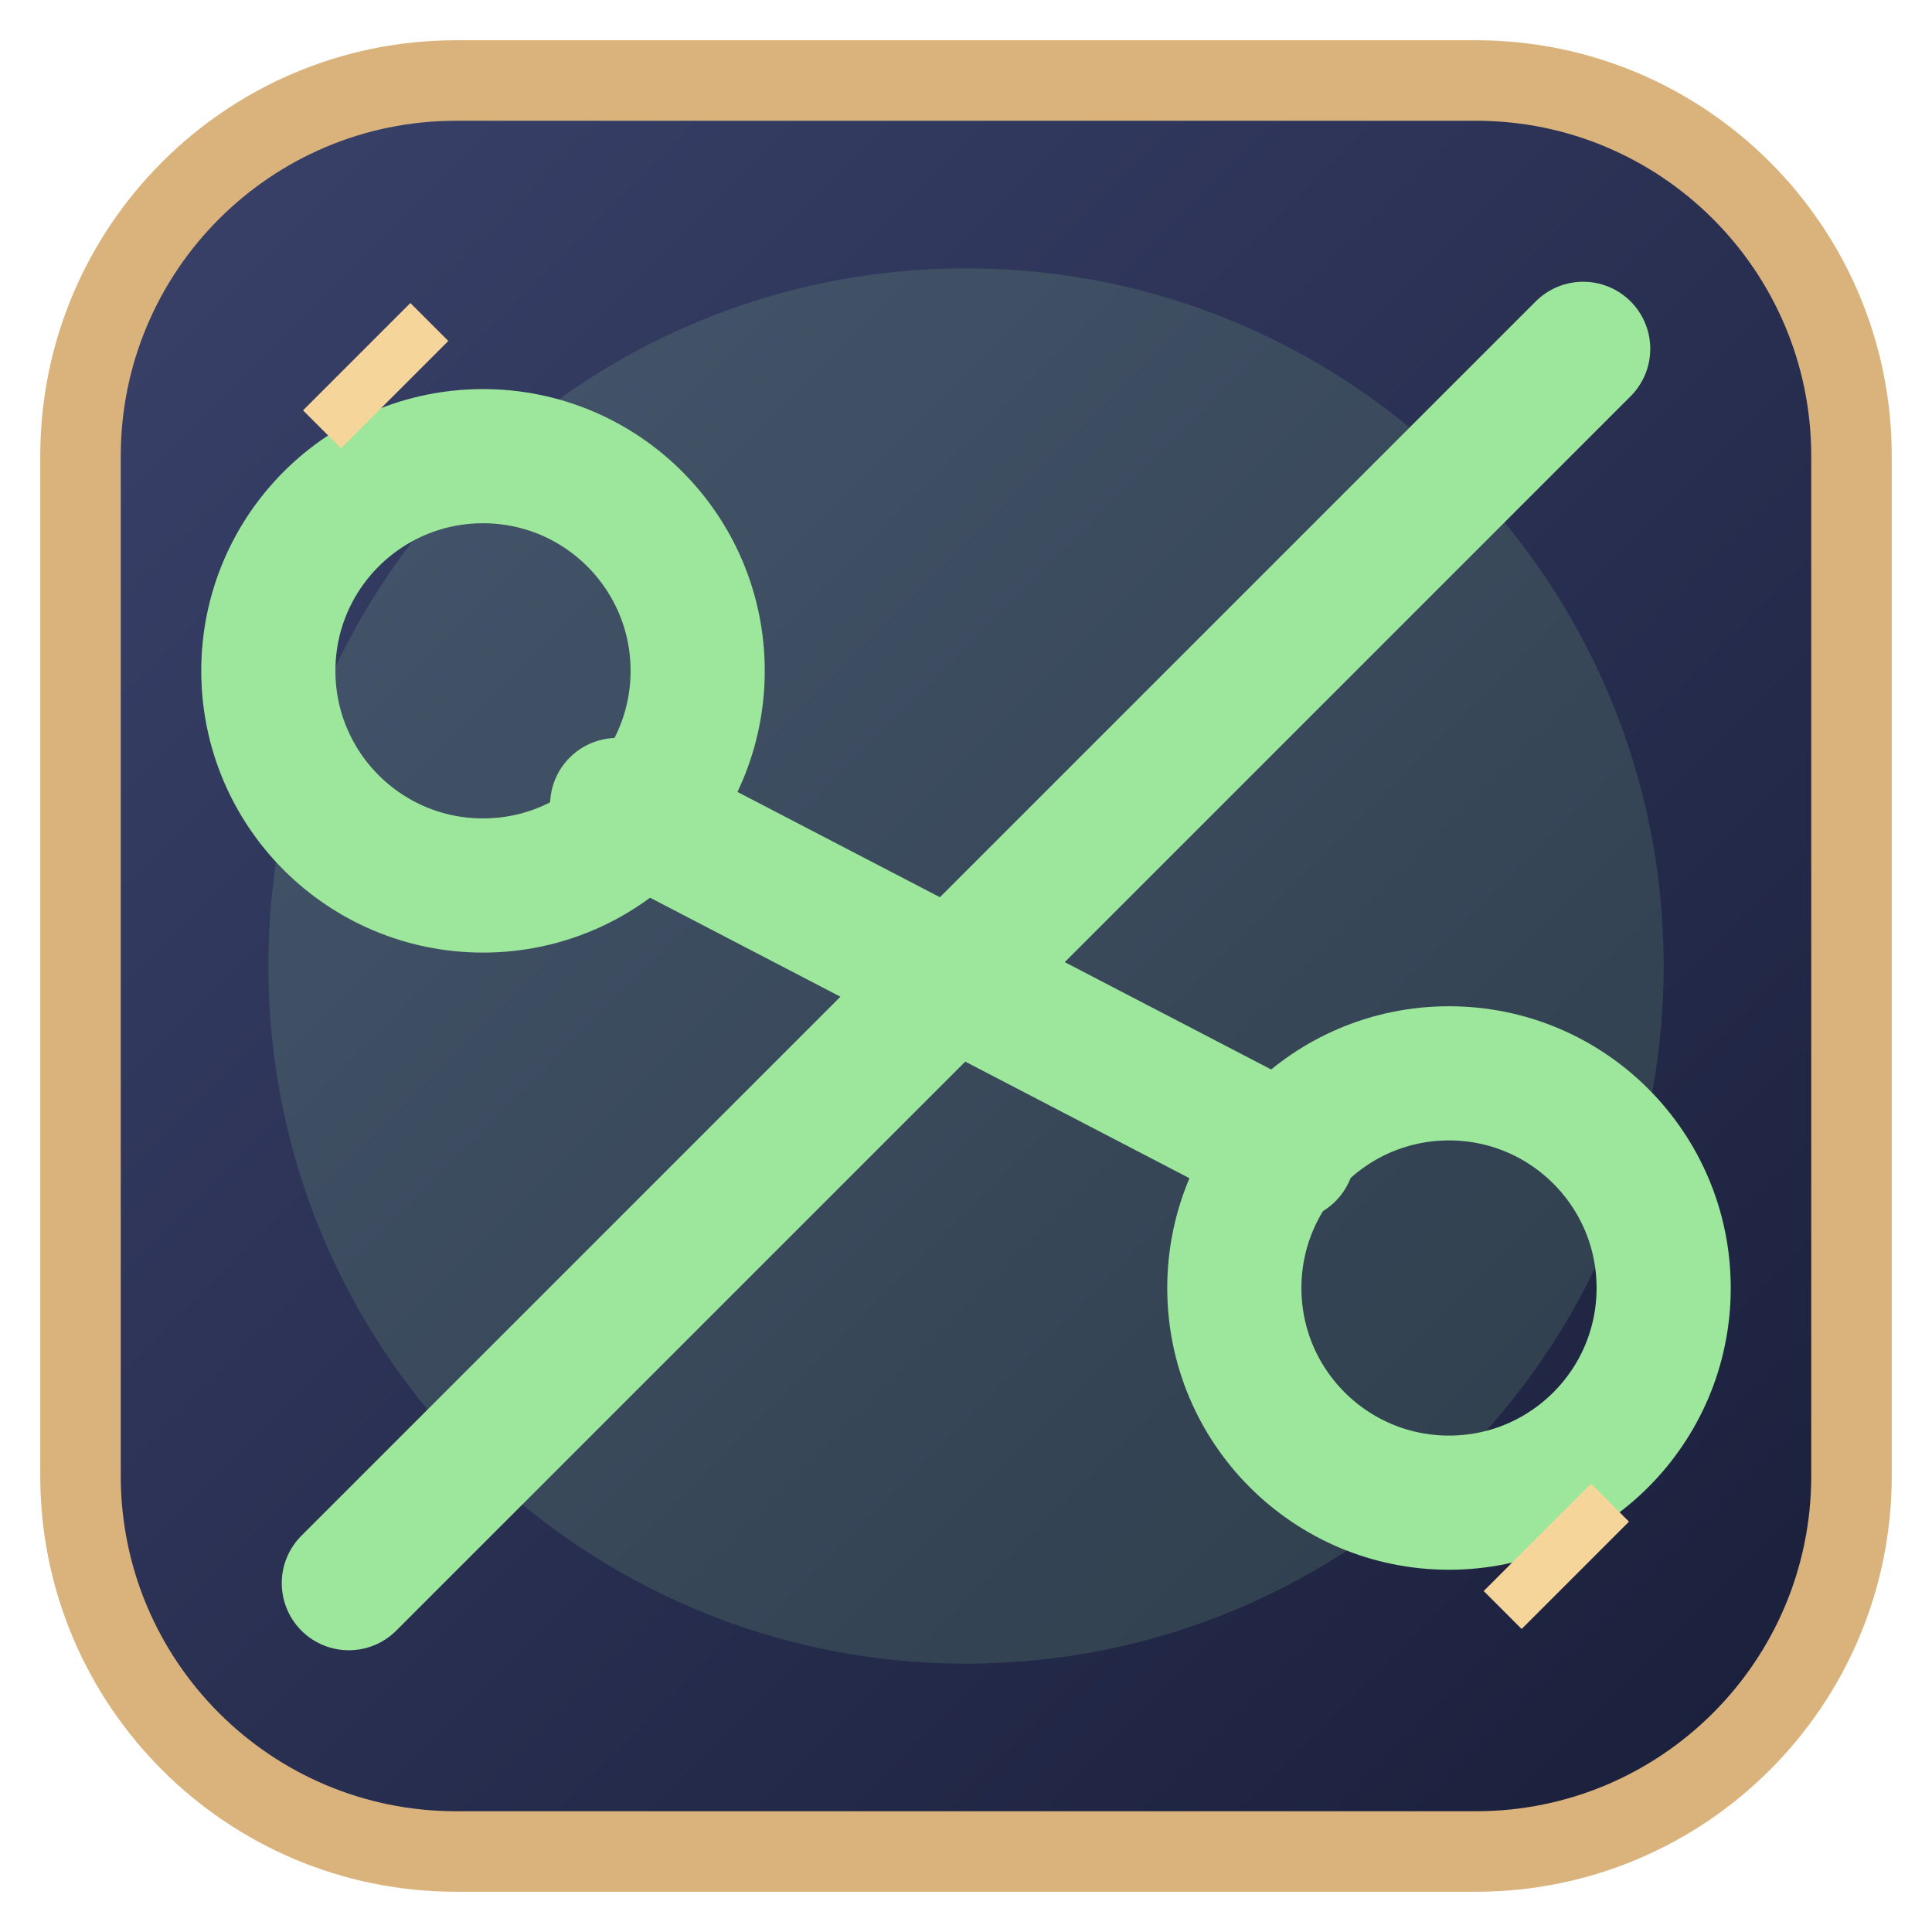
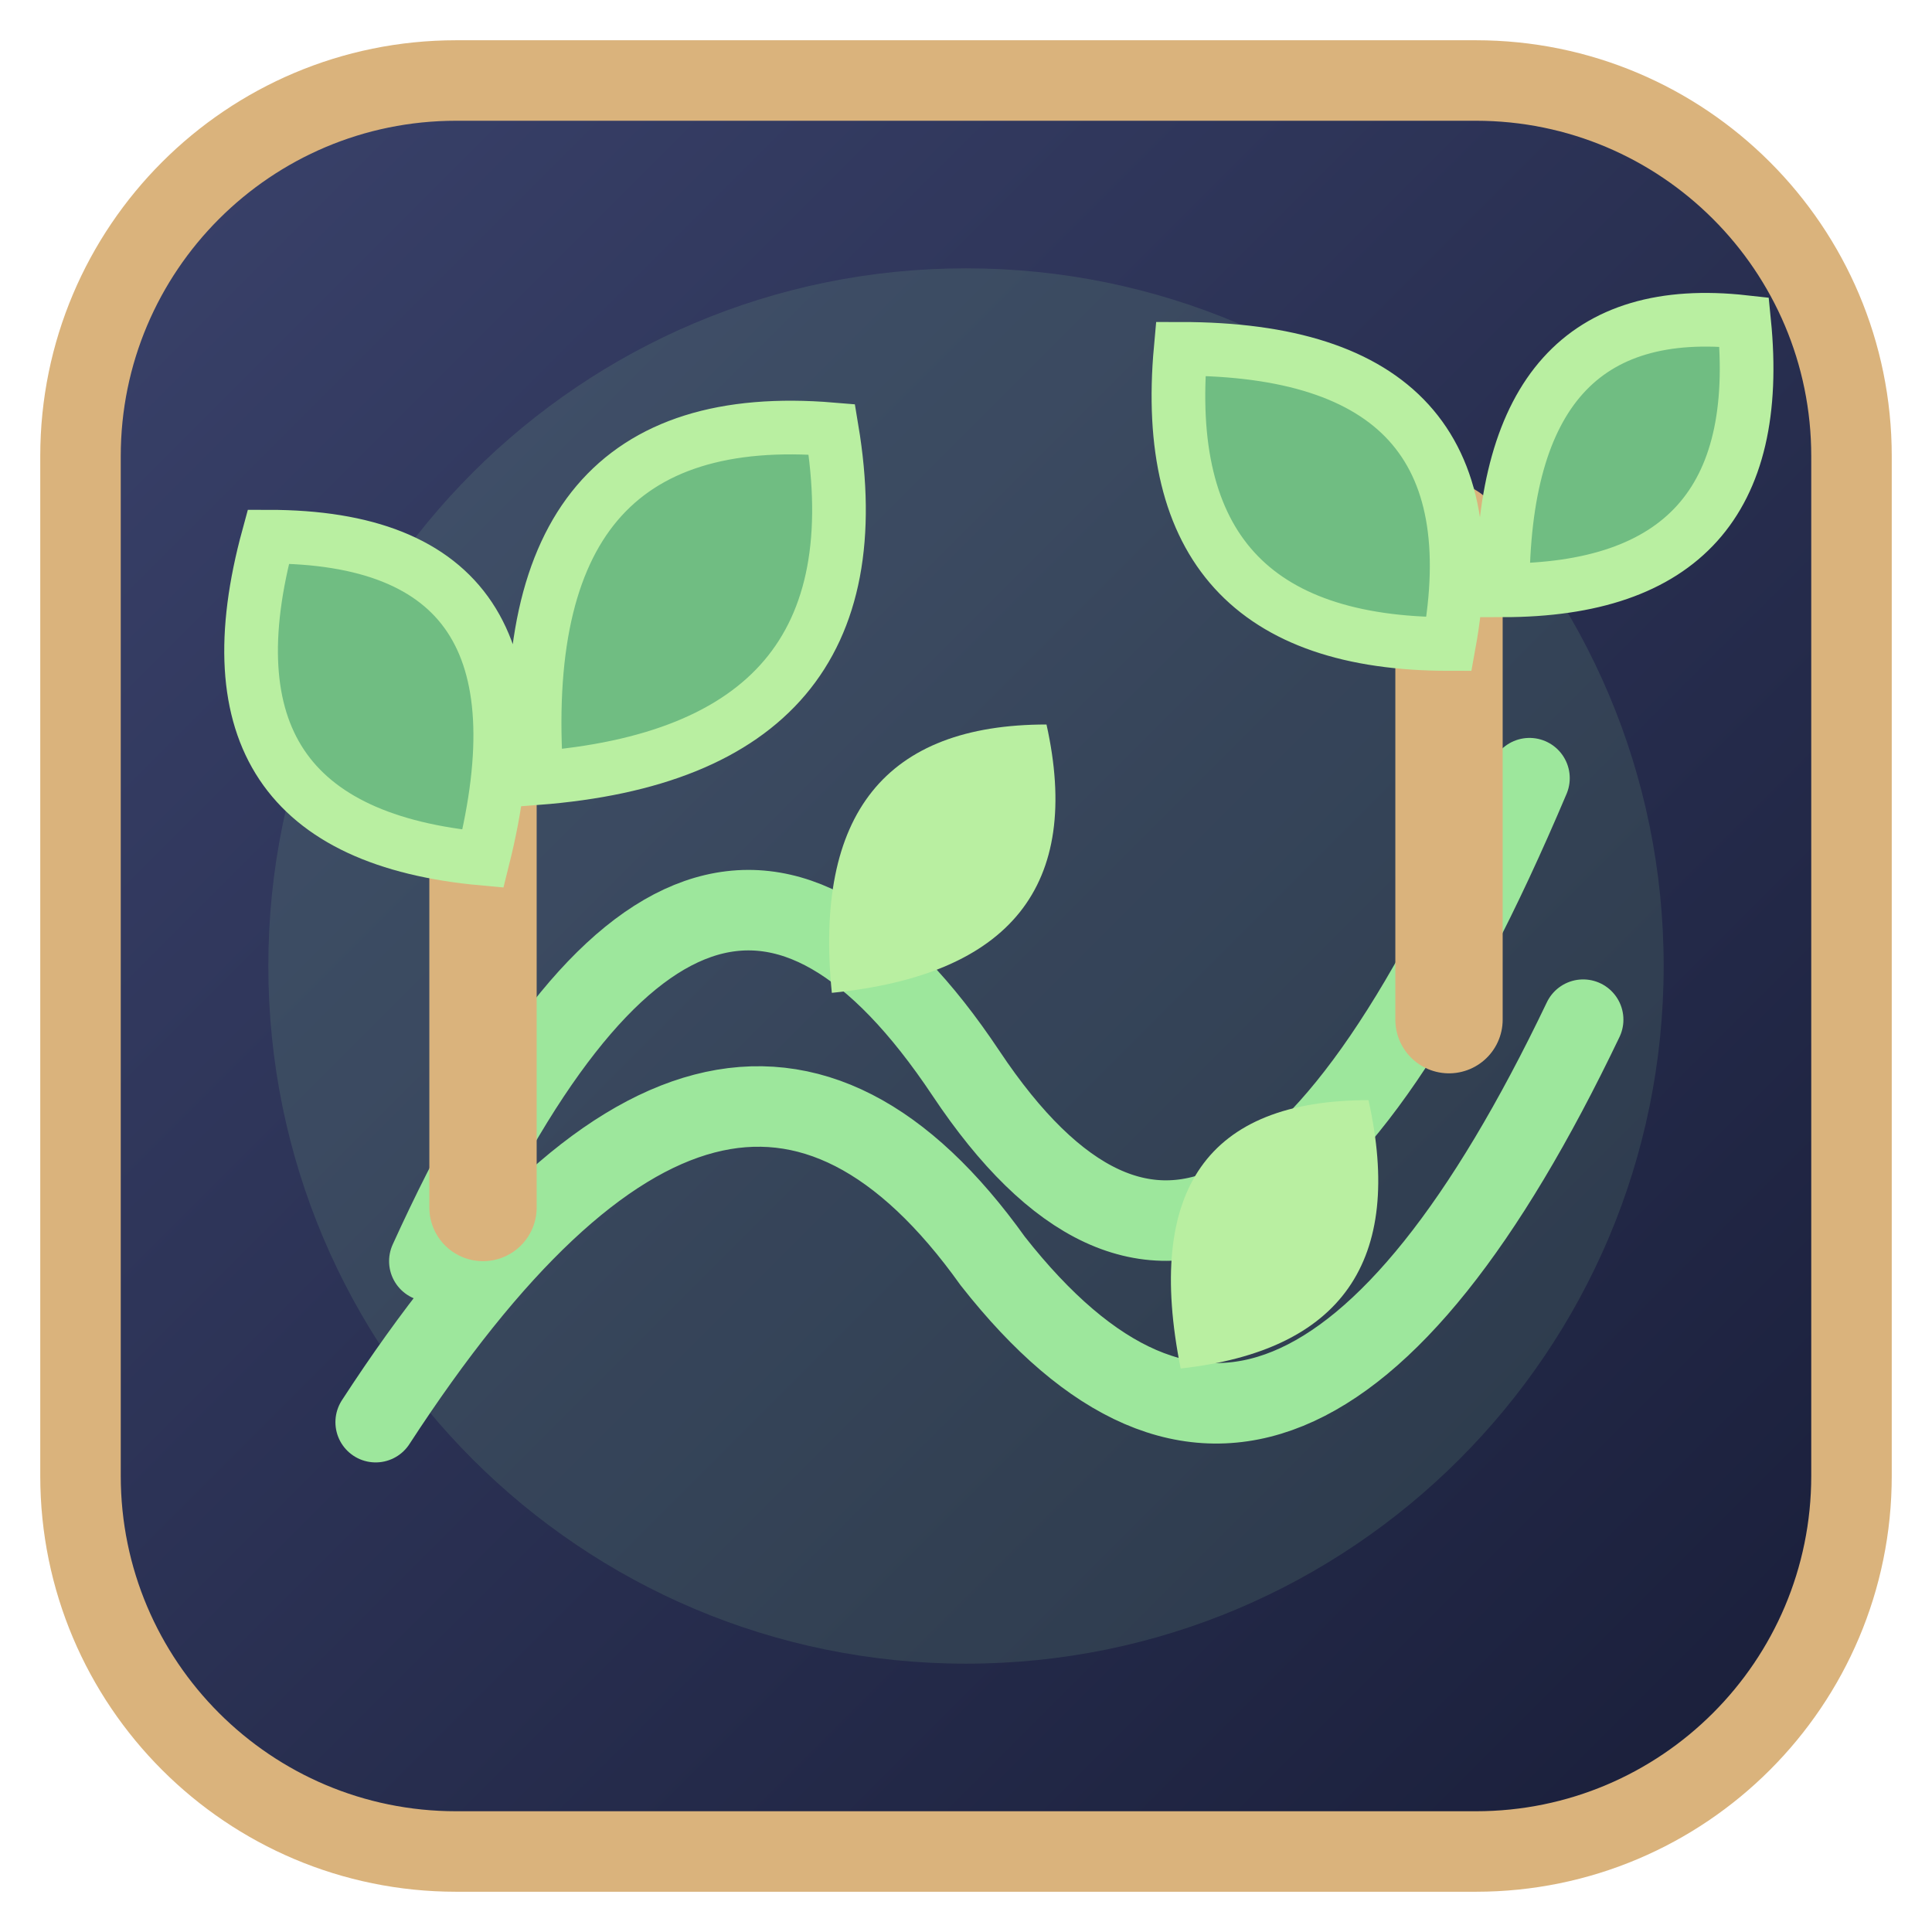
<svg xmlns="http://www.w3.org/2000/svg" width="144" height="144" viewBox="0 0 72 72">
  <defs>
    <linearGradient id="panel" x1="0" y1="0" x2="1" y2="1">
      <stop stop-color="#3a426b" />
      <stop offset="1" stop-color="#191e39" />
    </linearGradient>
  </defs>
  <rect x="3" y="3" width="66" height="66" rx="14" fill="url(#panel)" stroke="#dab37c" stroke-width="3" />
-   <circle cx="36" cy="36" r="26" fill="#9de79c" opacity=".14" />
-   <g fill="none" stroke="#9de79c" stroke-width="5" stroke-linecap="round" stroke-linejoin="round">
-     <circle cx="18" cy="25" r="8" />
-     <circle cx="54" cy="48" r="8" />
-     <path d="M23 30 L48 43 M13 59 L59 13" />
-   </g>
-   <path d="M12 16 L16 12 M56 60 L60 56" stroke="#f5d599" stroke-width="2" />
+   <circle cx="36" cy="36" r="26" fill="#9de79c" opacity=".12" />
+   <path d="M16 47 Q26 25 36 40 Q46 55 57 29 M14 53 Q27 33 37 47 Q48 61 59 38" fill="none" stroke="#9de79c" stroke-width="3" stroke-linecap="round" />
+   <path d="M18 45 L18 28 M54 38 L54 20" stroke="#dab37c" stroke-width="4" stroke-linecap="round" />
+   <path d="M18 32 Q7 31 10 20 Q21 20 18 32 Z M20 29 Q19 15 31 16 Q33 28 20 29 Z M54 24 Q43 24 44 13 Q56 13 54 24 Z M56 22 Q56 11 65 12 Q66 22 56 22 Z" fill="#70bd82" stroke="#b9efa1" stroke-width="2" />
+   <path d="M31 37 Q30 27 39 27 Q41 36 31 37 Z M44 51 Q42 41 51 41 Q53 50 44 51 Z" fill="#b9efa1" />
</svg>
